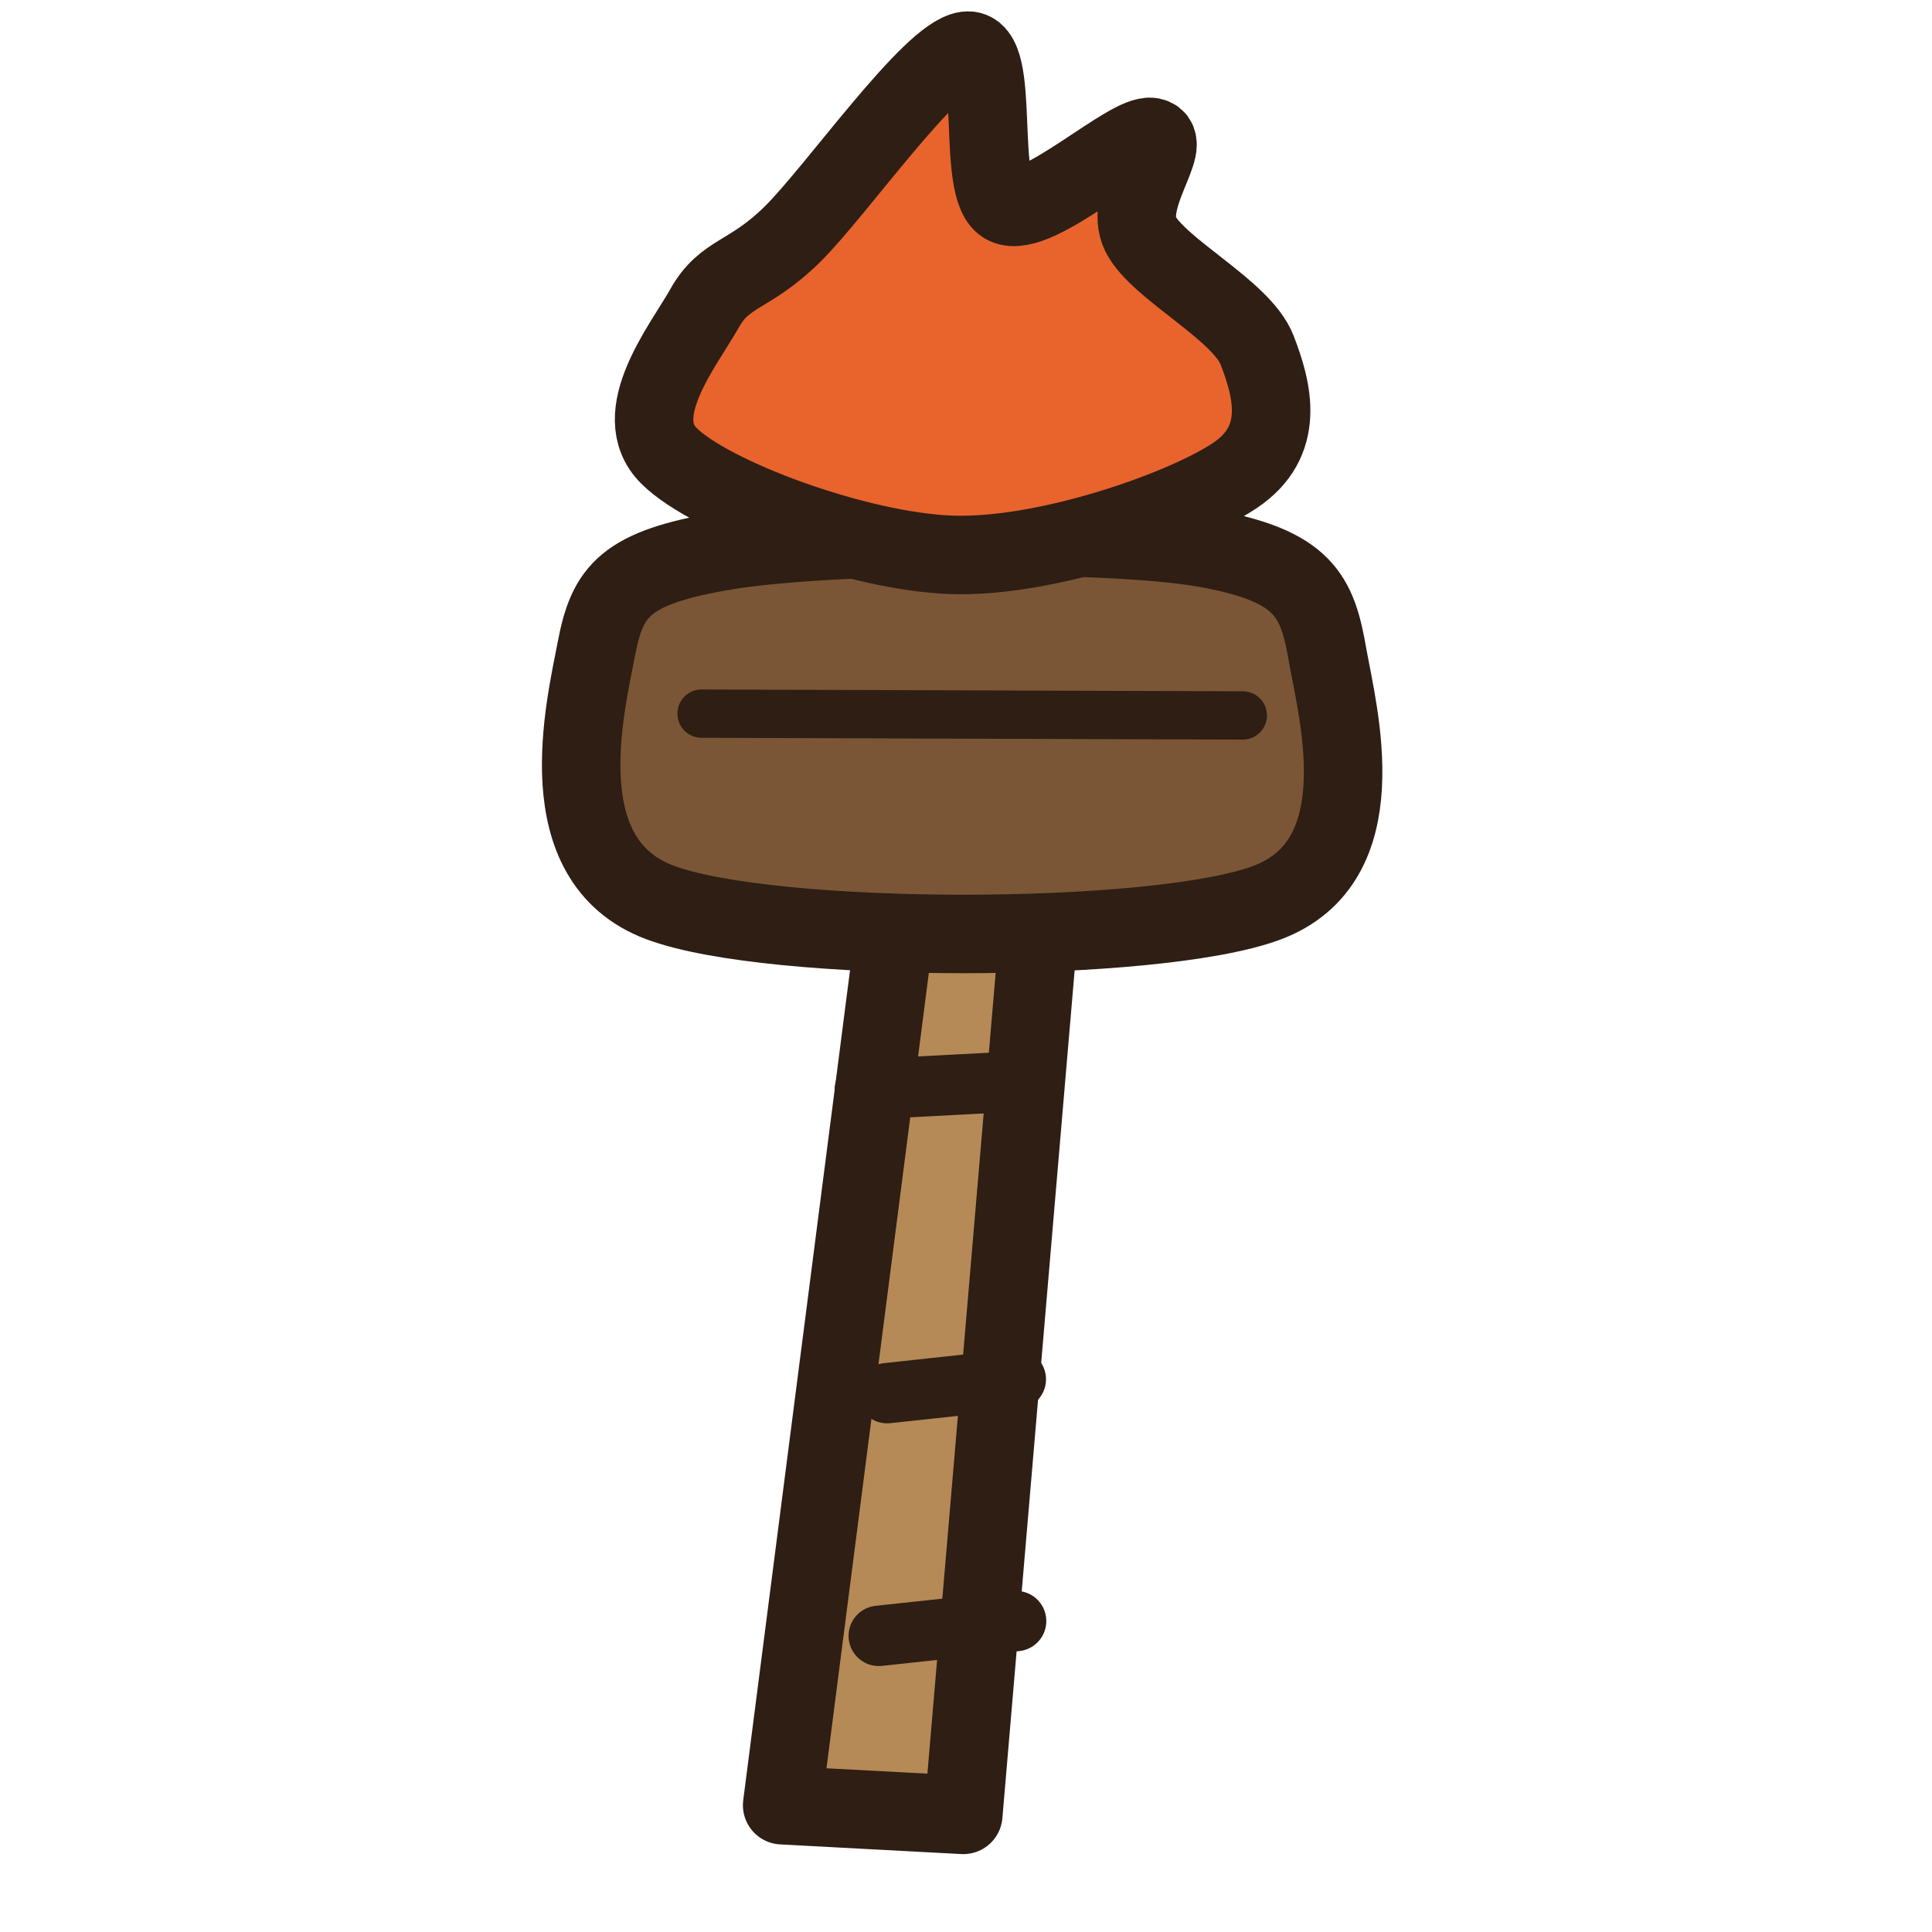
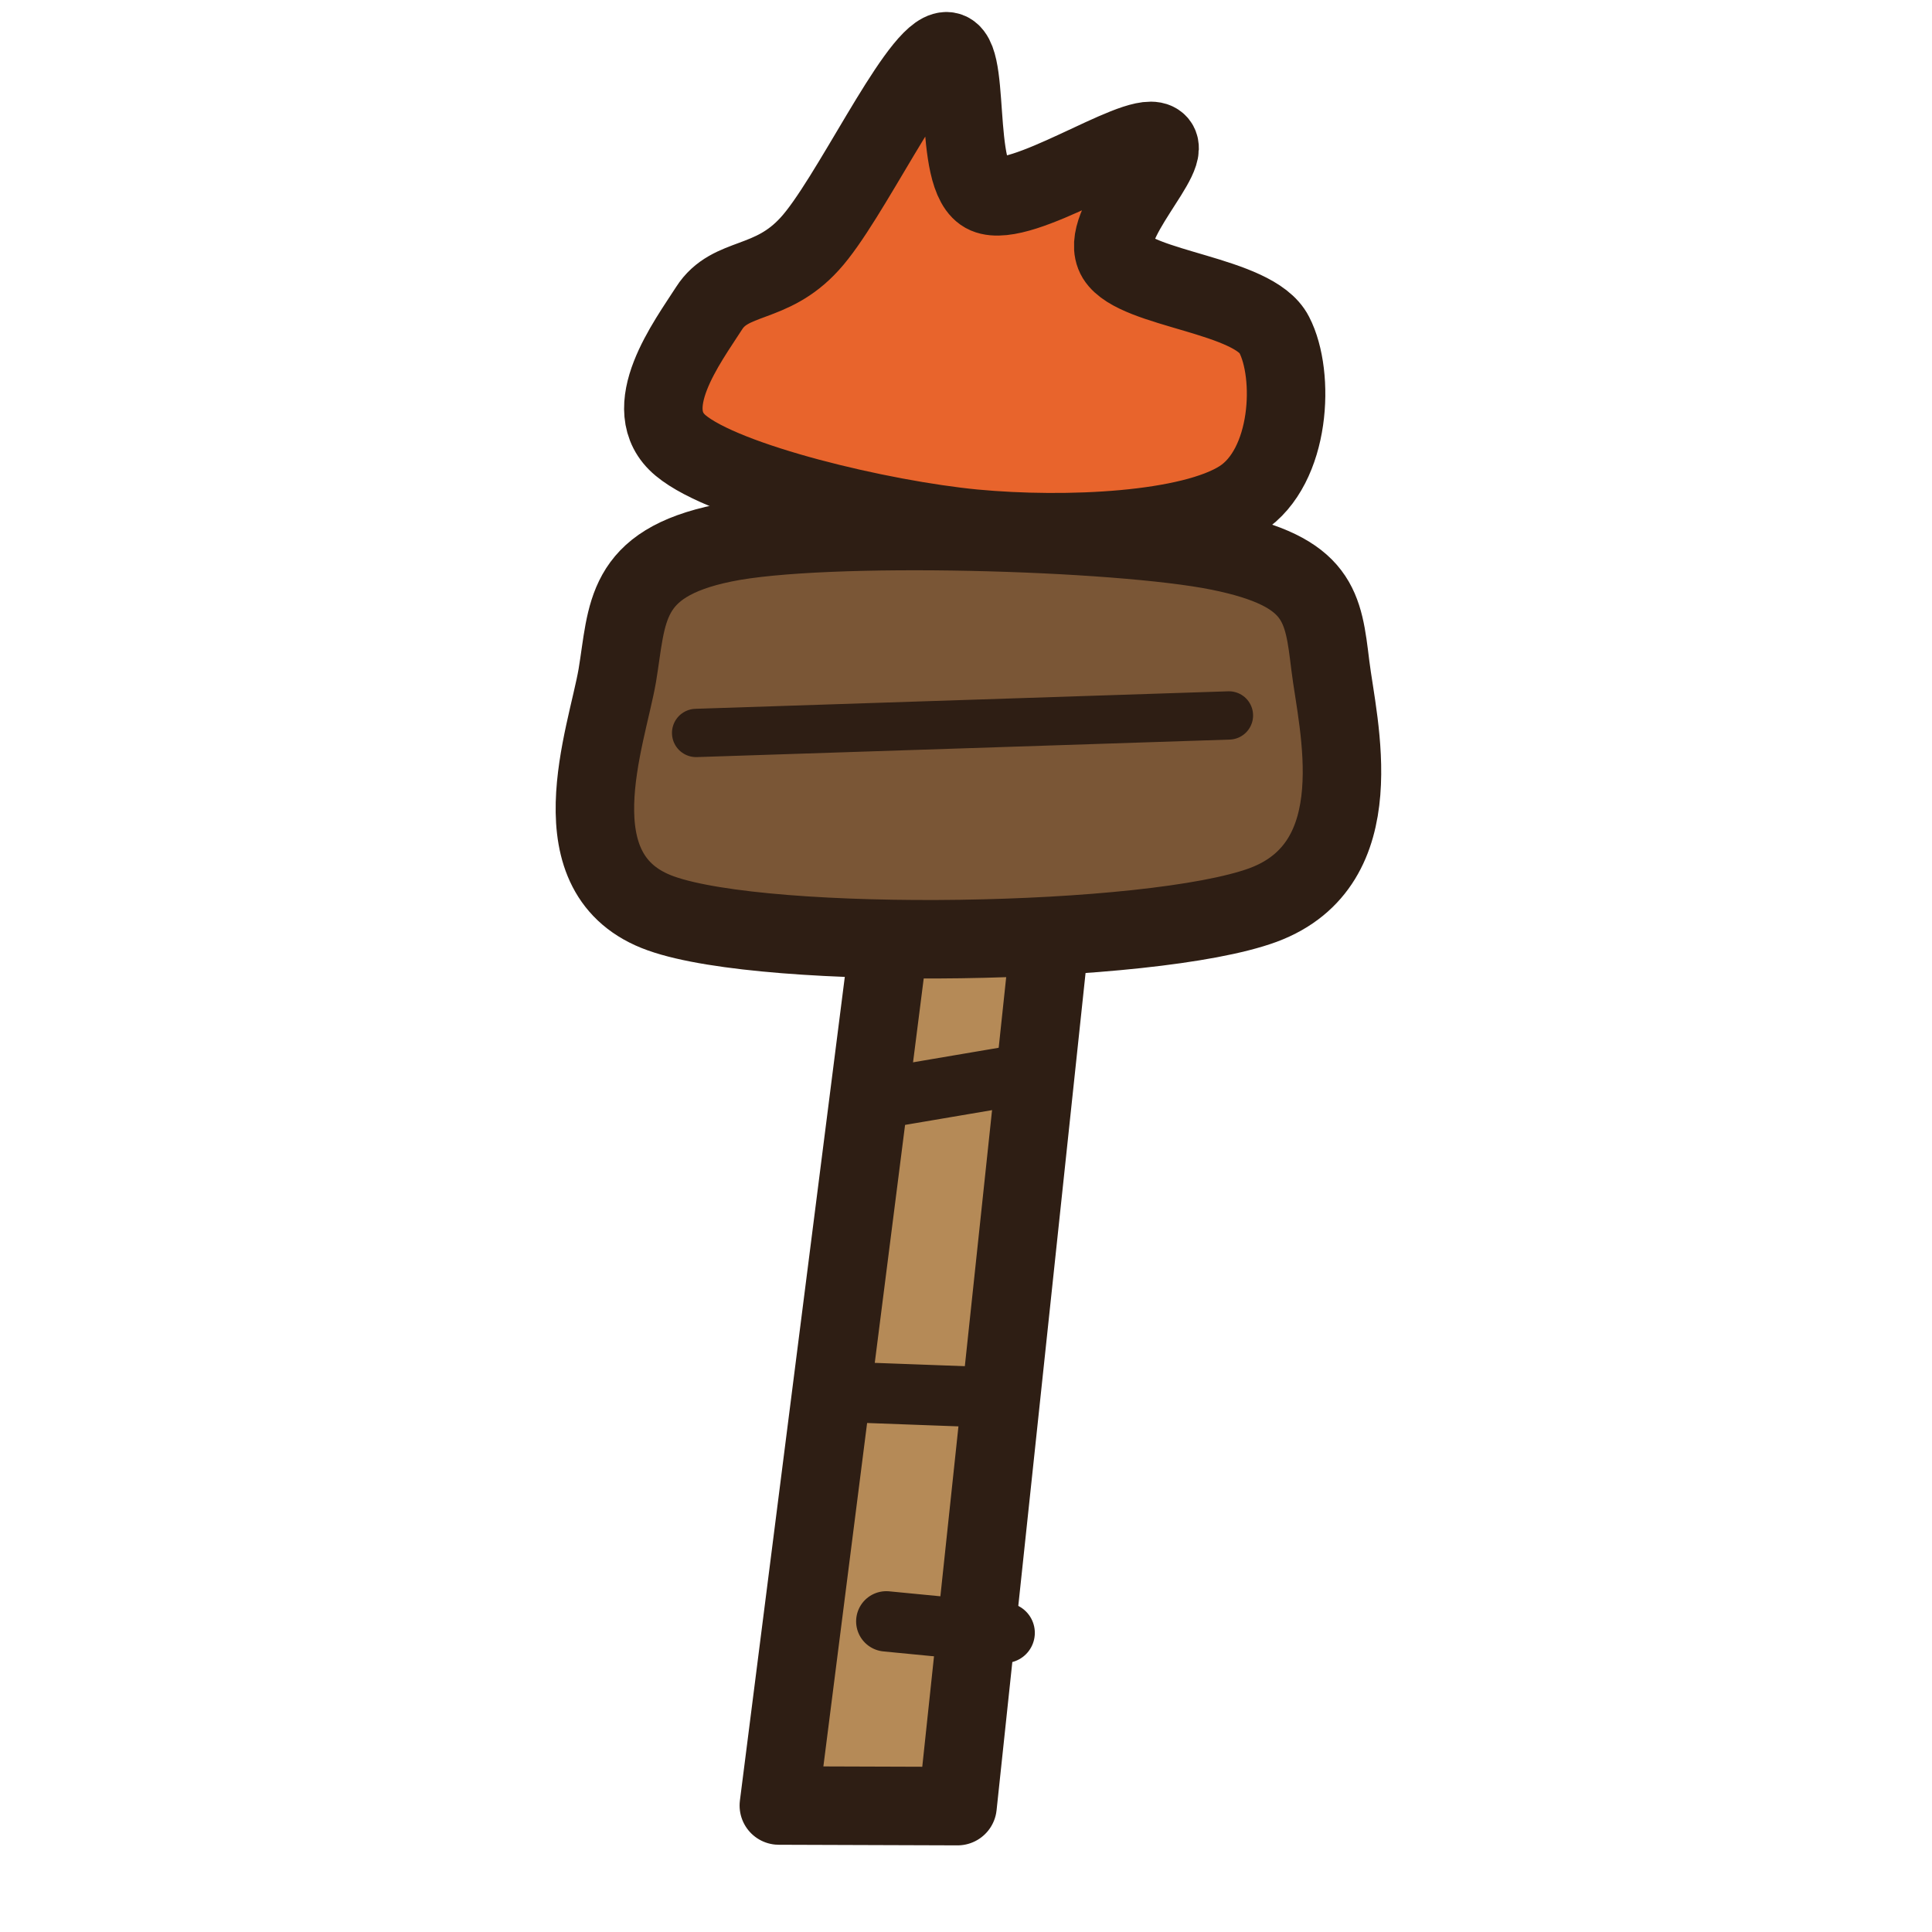
<svg xmlns="http://www.w3.org/2000/svg" width="128" height="128" viewBox="0 0 64 64">
-   <path d="M 25.91 59.80 L 29.98 28.17 L 34.65 27.97 L 31.91 60.12 Z" fill="#B58A57" stroke="#2E1E14" stroke-width="2.60" stroke-linejoin="round" stroke-linecap="round" />
-   <path d="M 28.65 36.09 L 33.60 35.83" fill="none" stroke="#2E1E14" stroke-width="2.00" stroke-linejoin="round" stroke-linecap="round" />
-   <path d="M 29.39 46.15 L 33.65 45.69" fill="none" stroke="#2E1E14" stroke-width="2.00" stroke-linejoin="round" stroke-linecap="round" />
-   <path d="M 29.11 54.19 L 33.66 53.70" fill="none" stroke="#2E1E14" stroke-width="2.00" stroke-linejoin="round" stroke-linecap="round" />
-   <path d="M 21.85 29.89 C 18.14 28.49 19.38 23.46 19.75 21.52 C 20.12 19.57 20.69 18.80 24.05 18.24 C 27.40 17.68 36.57 17.57 39.89 18.15 C 43.22 18.73 43.64 19.75 43.98 21.71 C 44.33 23.67 45.64 28.55 41.95 29.91 C 38.26 31.28 25.55 31.29 21.85 29.89 Z" fill="#7A5636" stroke="#2E1E14" stroke-width="2.60" stroke-linejoin="round" stroke-linecap="round" />
-   <path d="M 23.24 23.64 L 41.17 23.70" fill="none" stroke="#2E1E14" stroke-width="1.60" stroke-linejoin="round" stroke-linecap="round" />
-   <path d="M 31.52 18.38 C 34.65 18.49 39.23 16.88 40.91 15.75 C 42.60 14.62 42.16 12.93 41.64 11.59 C 41.12 10.26 38.37 8.92 37.78 7.75 C 37.20 6.57 38.90 4.69 38.15 4.54 C 37.41 4.38 34.34 7.28 33.32 6.80 C 32.30 6.33 33.19 1.52 32.01 1.68 C 30.83 1.84 27.70 6.33 26.25 7.76 C 24.81 9.18 24.01 9.00 23.33 10.23 C 22.64 11.45 20.79 13.74 22.16 15.10 C 23.52 16.46 28.40 18.27 31.52 18.38 Z" fill="#E8642C" stroke="#2E1E14" stroke-width="2.60" stroke-linejoin="round" stroke-linecap="round" />
+   <path d="M 25.80 59.81 L 29.87 27.85 L 35.10 28.03 L 31.72 59.83 Z" fill="#B58A57" stroke="#2E1E14" stroke-width="2.60" stroke-linejoin="round" stroke-linecap="round" />
+   <path d="M 29.33 36.36 L 33.69 35.62" fill="none" stroke="#2E1E14" stroke-width="2.00" stroke-linejoin="round" stroke-linecap="round" />
+   <path d="M 28.78 46.14 L 33.38 46.31" fill="none" stroke="#2E1E14" stroke-width="2.00" stroke-linejoin="round" stroke-linecap="round" />
+   <path d="M 29.36 53.71 L 33.28 54.09" fill="none" stroke="#2E1E14" stroke-width="2.00" stroke-linejoin="round" stroke-linecap="round" />
+   <path d="M 21.90 30.26 C 18.34 29.00 20.10 24.41 20.45 22.37 C 20.79 20.32 20.64 18.67 23.97 17.99 C 27.29 17.30 37.04 17.58 40.39 18.26 C 43.74 18.94 43.83 20.10 44.07 22.05 C 44.31 24.01 45.53 28.61 41.84 29.98 C 38.14 31.34 25.47 31.53 21.90 30.26 Z" fill="#7A5636" stroke="#2E1E14" stroke-width="2.60" stroke-linejoin="round" stroke-linecap="round" />
+   <path d="M 23.06 24.28 L 40.71 23.70" fill="none" stroke="#2E1E14" stroke-width="1.60" stroke-linejoin="round" stroke-linecap="round" />
+   <path d="M 32.26 17.51 C 35.35 17.80 39.45 17.60 41.11 16.53 C 42.77 15.46 42.90 12.42 42.21 11.09 C 41.53 9.75 37.64 9.60 36.98 8.54 C 36.33 7.47 39.01 5.05 38.29 4.70 C 37.57 4.35 33.84 6.94 32.67 6.44 C 31.50 5.94 32.24 1.43 31.27 1.71 C 30.29 1.98 28.12 6.67 26.82 8.08 C 25.53 9.50 24.20 9.10 23.49 10.21 C 22.78 11.32 21.09 13.55 22.55 14.76 C 24.01 15.98 29.16 17.21 32.26 17.51 Z" fill="#E8642C" stroke="#2E1E14" stroke-width="2.60" stroke-linejoin="round" stroke-linecap="round" />
</svg>
